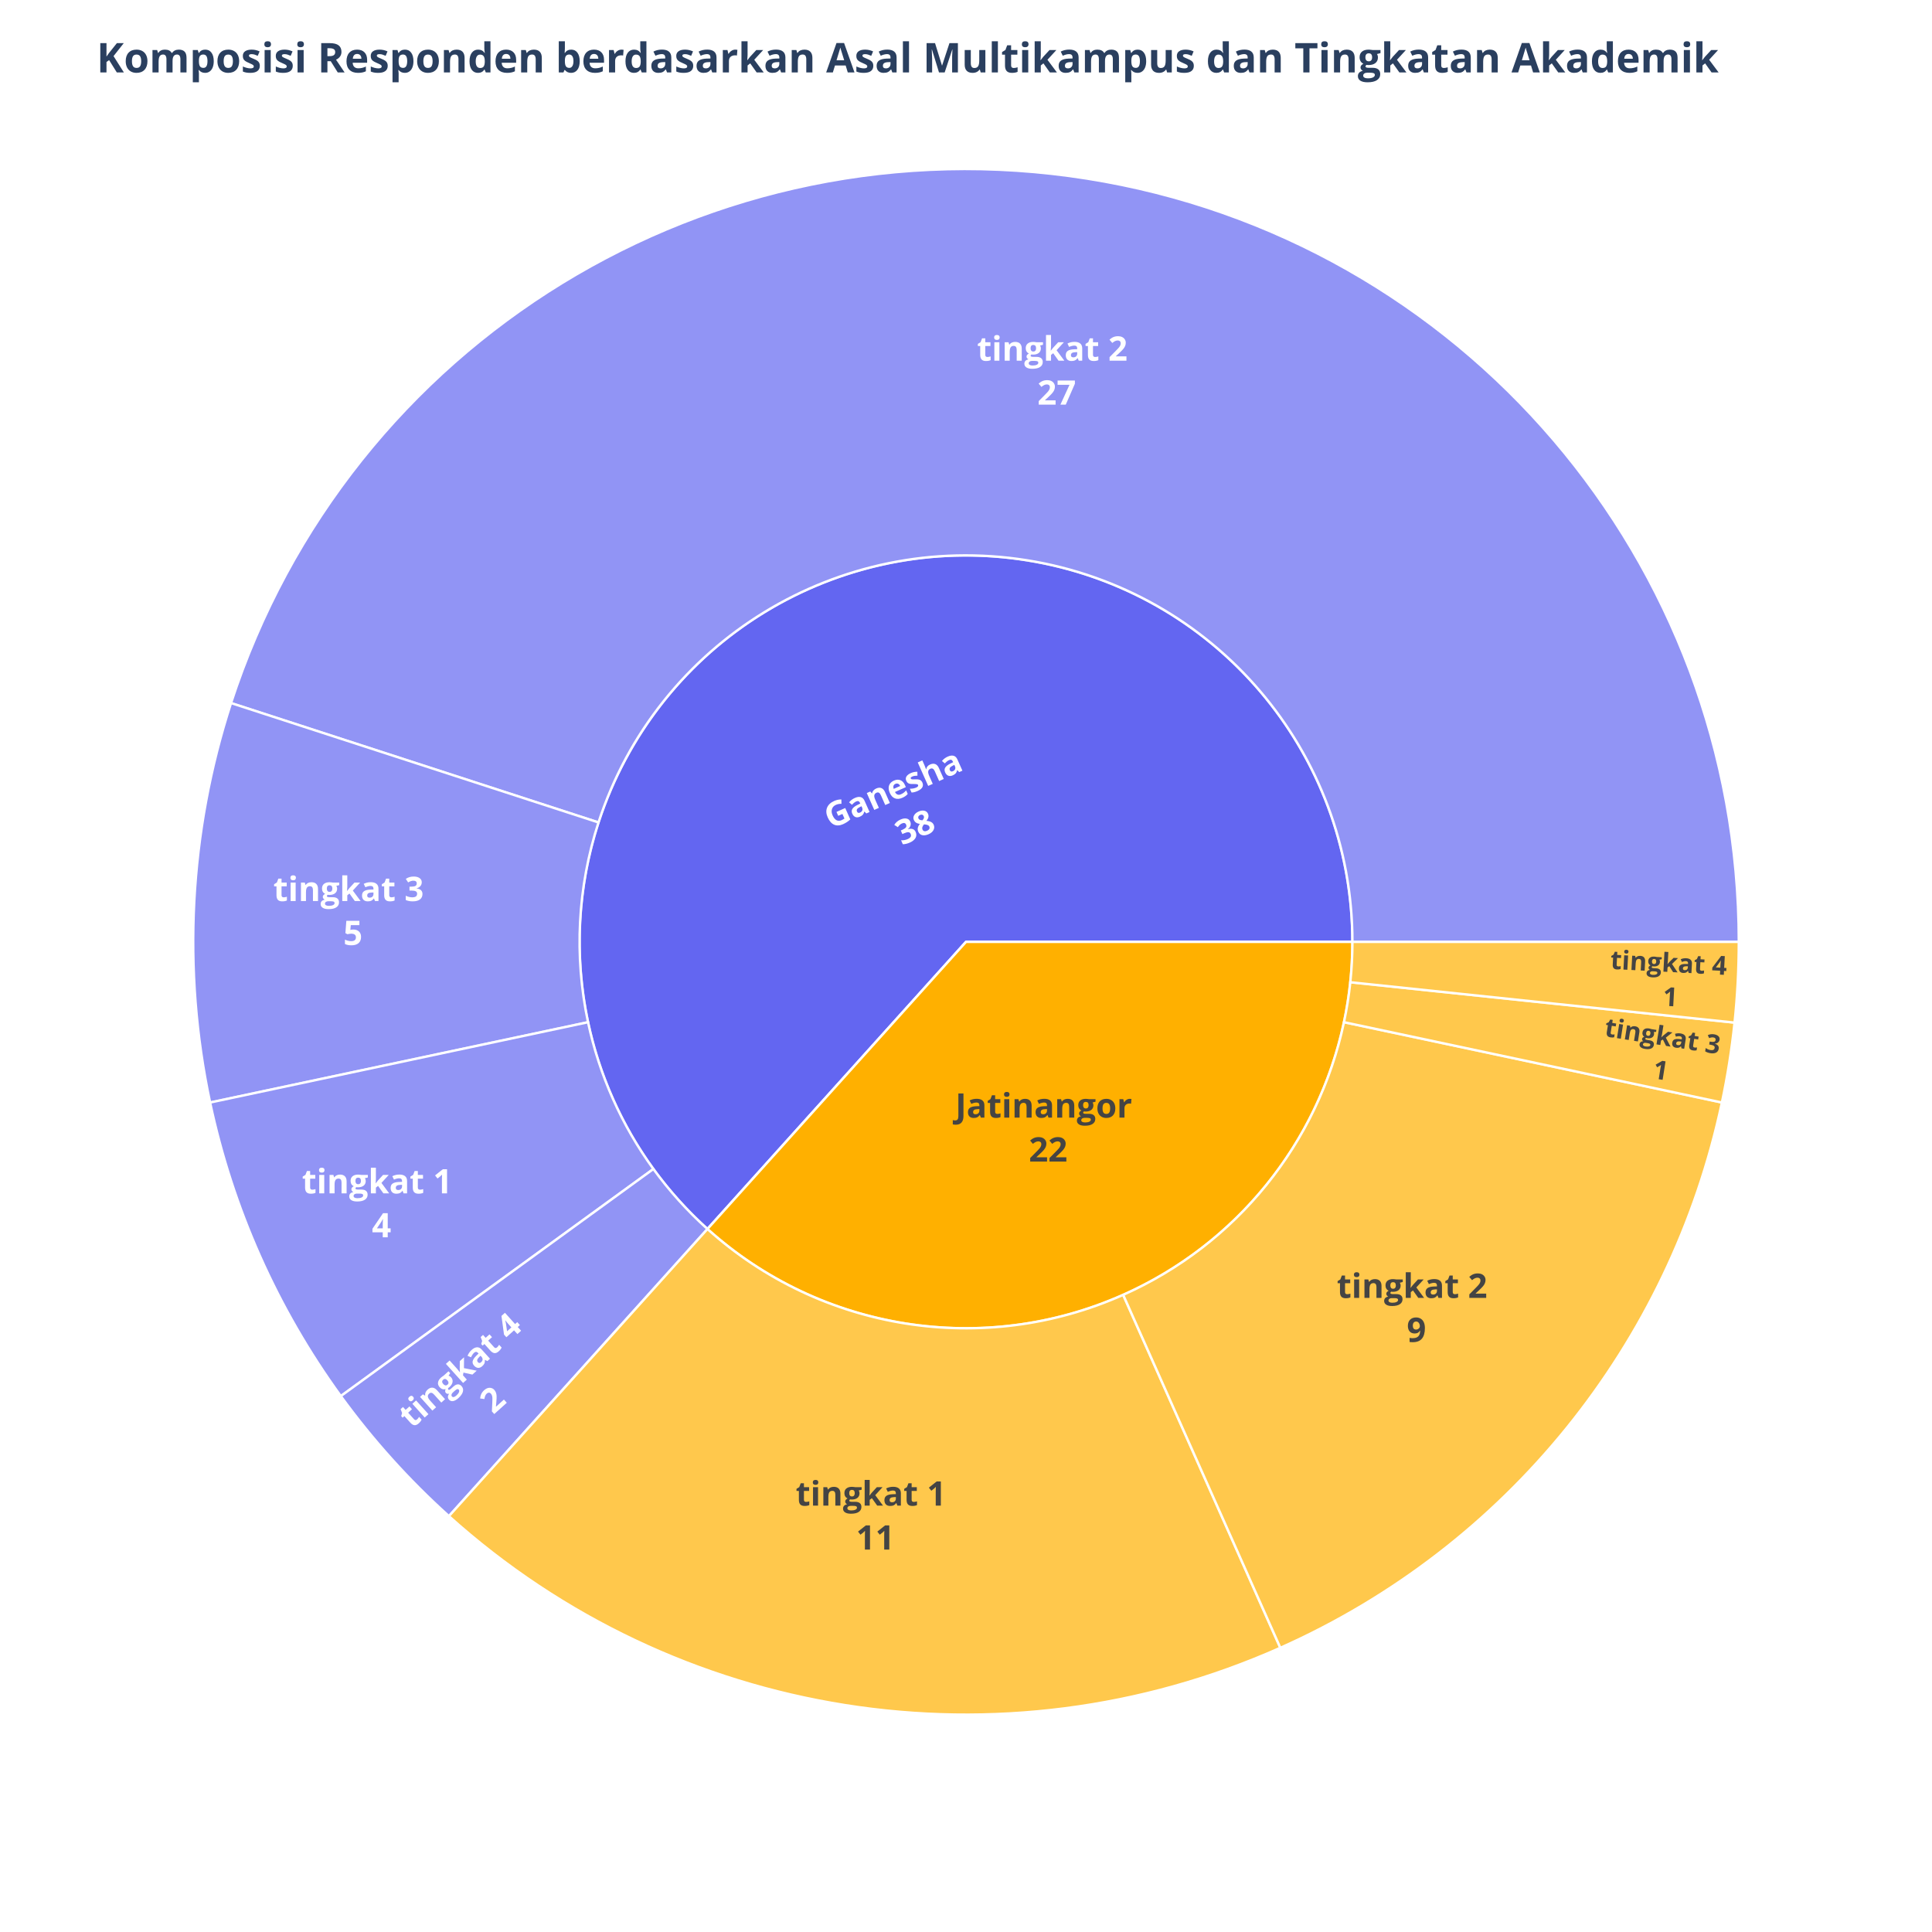
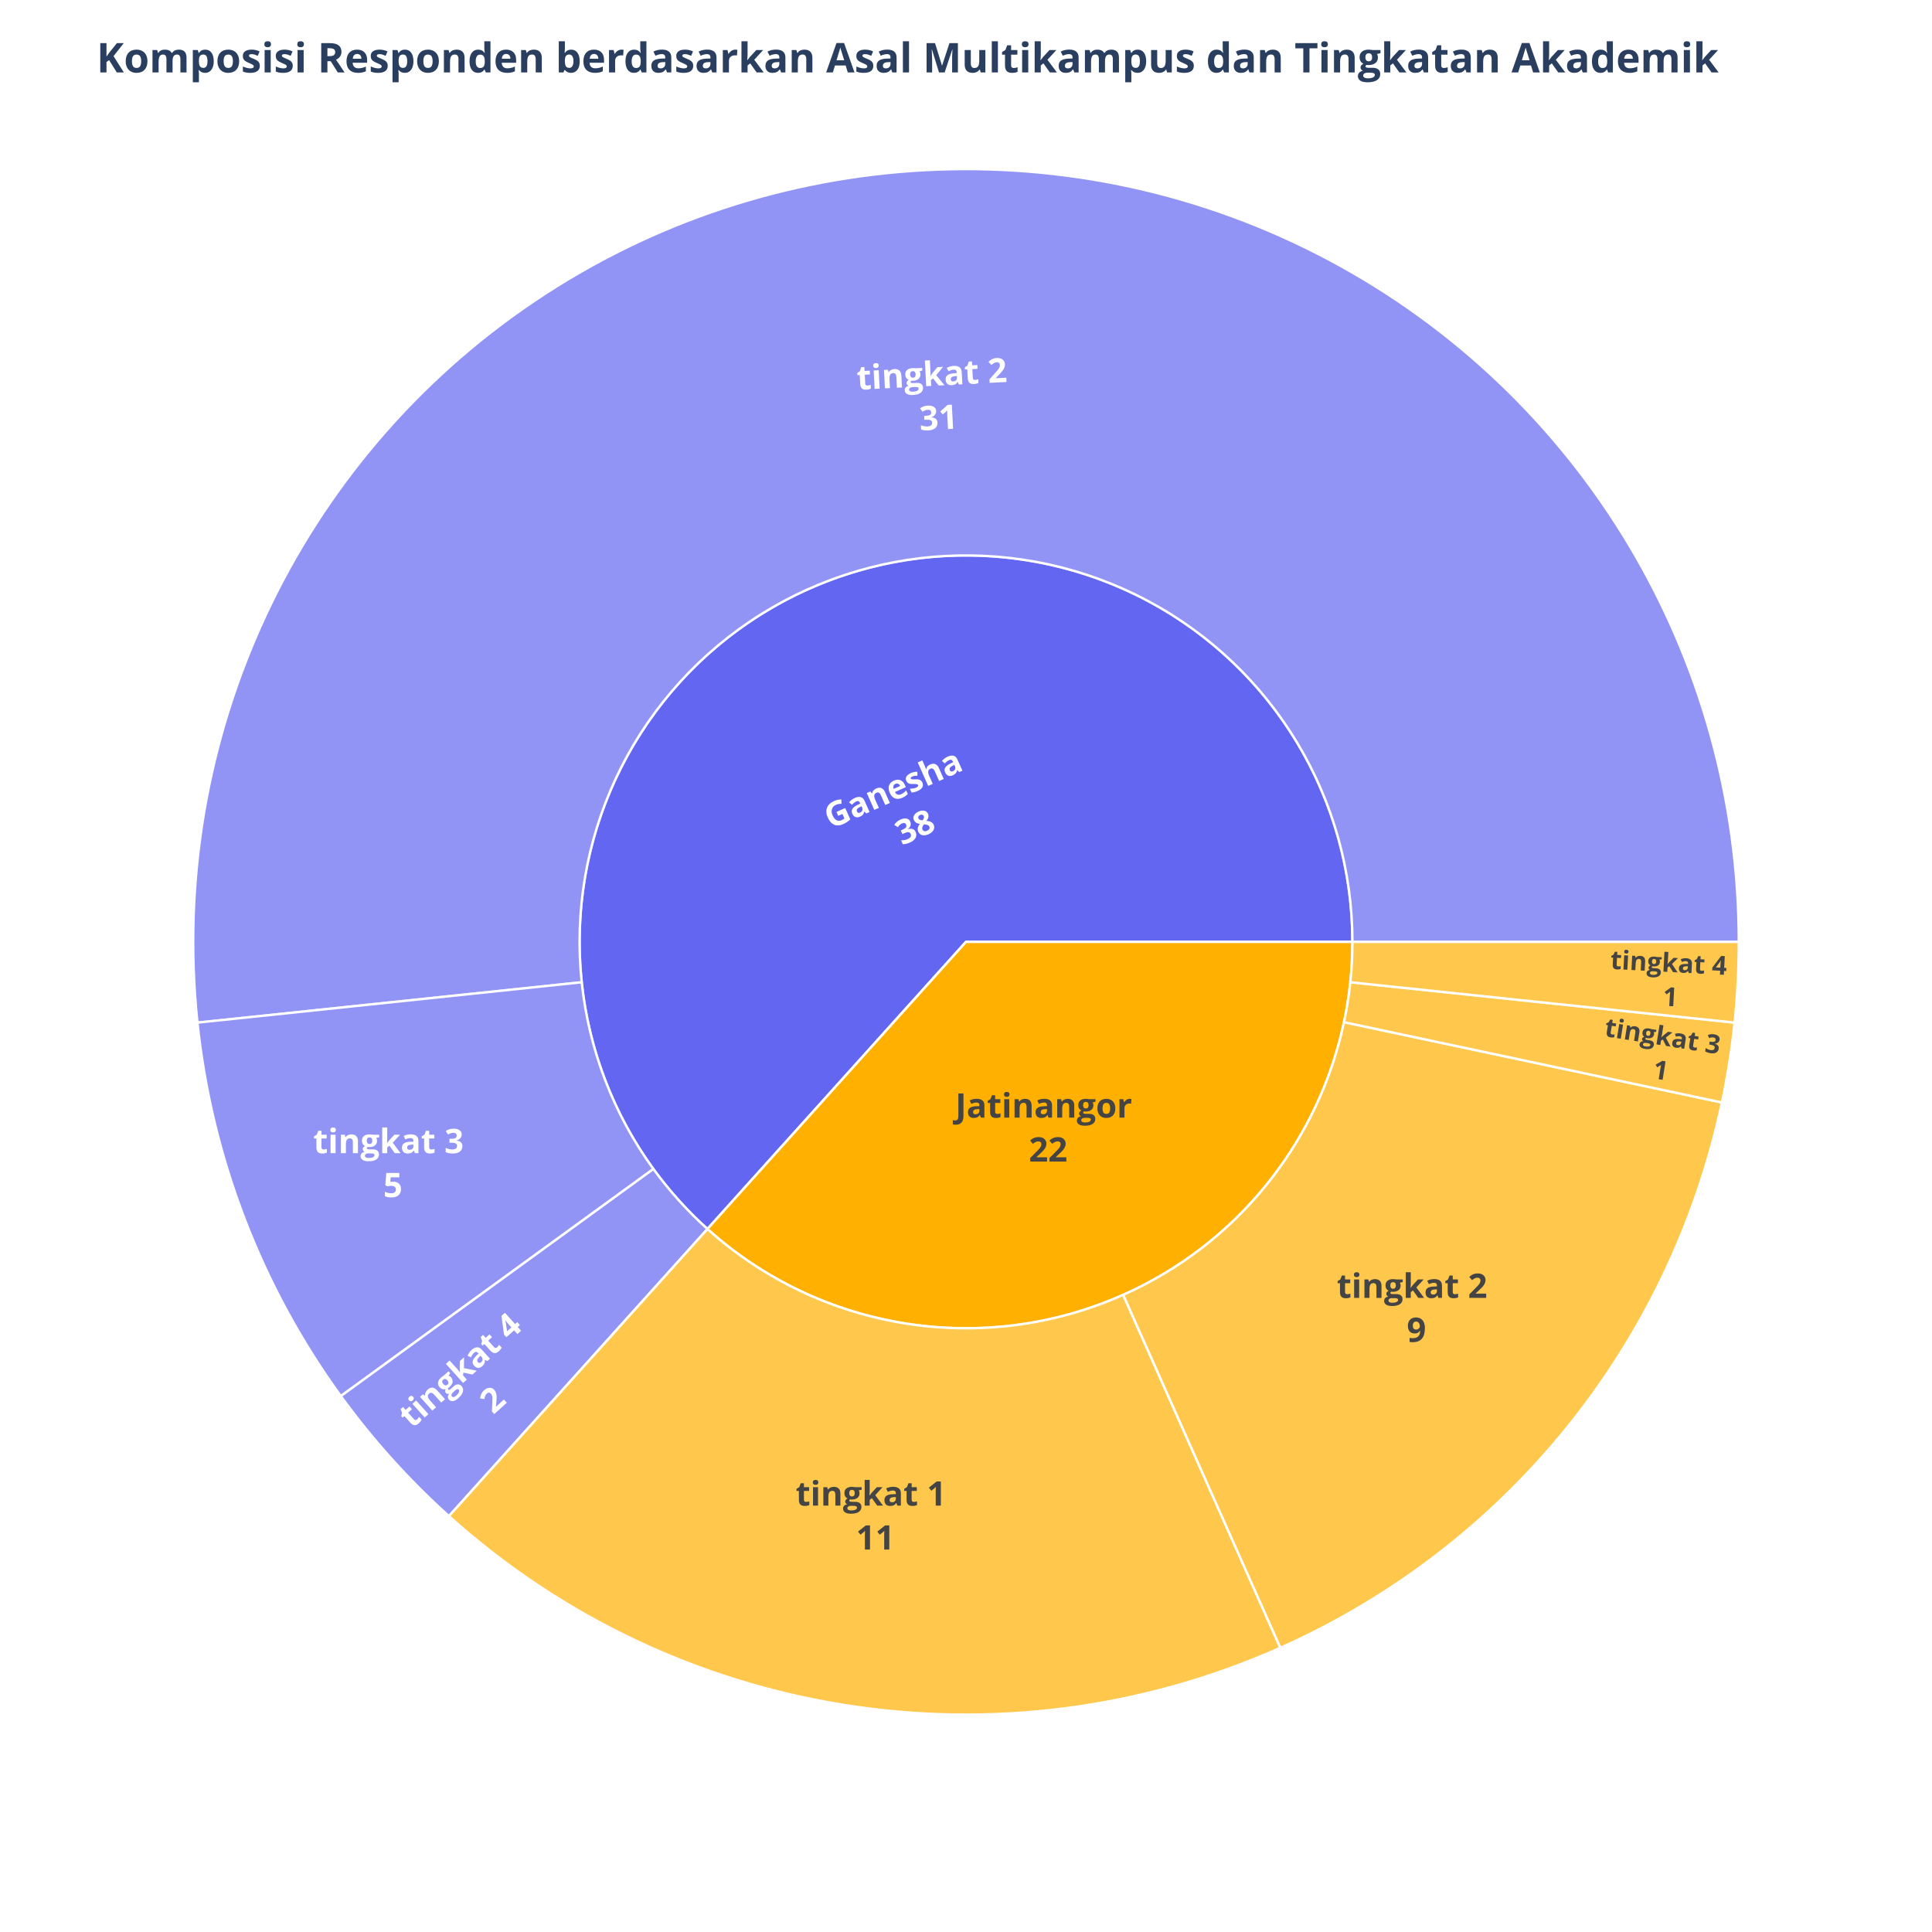
<svg xmlns="http://www.w3.org/2000/svg" class="main-svg" width="800" height="800" style="" viewBox="0 0 800 800">
  <rect x="0" y="0" width="800" height="800" style="fill: rgb(255, 255, 255); fill-opacity: 1;" />
-   <defs id="defs-cfc009">
+   <defs id="defs-3d07f7">
    <g class="clips" />
    <g class="gradients" />
    <g class="patterns" />
  </defs>
  <g class="bglayer" />
  <g class="layer-below">
    <g class="imagelayer" />
    <g class="shapelayer" />
  </g>
  <g class="cartesianlayer" />
  <g class="polarlayer" />
  <g class="smithlayer" />
  <g class="ternarylayer" />
  <g class="geolayer" />
  <g class="funnelarealayer" />
  <g class="pielayer" />
  <g class="iciclelayer" />
  <g class="treemaplayer" />
  <g class="sunburstlayer">
    <g class="trace sunburst" stroke-linejoin="round" style="opacity: 1;">
      <g class="slice cursor-pointer">
        <path class="surface" d="M400,390L560,390A160,160 0,1,0 292.939,508.903L400,390A0,0 0,1,1 400,390Z" style="pointer-events: none; stroke-width: 1; fill: rgb(99, 102, 241); fill-opacity: 1; stroke: rgb(255, 255, 255); stroke-opacity: 1;" />
        <g class="slicetext">
          <text data-notex="1" class="slicetext" text-anchor="middle" x="0" y="0" style="font-family: 'Open Sans', verdana, arial, sans-serif; font-size: 14px; fill: rgb(255, 255, 255); fill-opacity: 1; font-weight: bold; white-space: pre;" transform="translate(373.4174,330.2944)rotate(-24)">
            <tspan class="line" dy="0em" x="0" y="0">Ganesha</tspan>
            <tspan class="line" dy="1.3em" x="0" y="0">38</tspan>
          </text>
        </g>
      </g>
      <g class="slice cursor-pointer">
        <path class="surface" d="M400,390L292.939,508.903A160,160 0,0,0 560,390L400,390A0,0 0,0,1 400,390Z" style="pointer-events: none; stroke-width: 1; fill: rgb(255, 176, 0); fill-opacity: 1; stroke: rgb(255, 255, 255); stroke-opacity: 1;" />
        <g class="slicetext">
          <text data-notex="1" class="slicetext" text-anchor="middle" x="0" y="0" style="font-family: 'Open Sans', verdana, arial, sans-serif; font-size: 14px; fill: rgb(68, 68, 68); fill-opacity: 1; font-weight: bold; white-space: pre;" transform="translate(434.009,462.784)">
            <tspan class="line" dy="0em" x="0" y="0">Jatinangor</tspan>
            <tspan class="line" dy="1.3em" x="0" y="0">22</tspan>
          </text>
        </g>
      </g>
      <g class="slice">
-         <path class="surface" d="M560,390L720,390A320,320 0,0,0 95.662,291.115L247.831,340.557A160,160 0,0,1 560,390Z" style="pointer-events: none; stroke-width: 1; fill: rgb(99, 102, 241); fill-opacity: 1; stroke: rgb(255, 255, 255); stroke-opacity: 1; opacity: 0.7;" />
+         <path class="surface" d="M560,390L720,390A320,320 0,1,0 81.753,423.449L240.876,406.725A160,160 0,1,1 560,390Z" style="pointer-events: none; stroke-width: 1; fill: rgb(99, 102, 241); fill-opacity: 1; stroke: rgb(255, 255, 255); stroke-opacity: 1; opacity: 0.7;" />
        <g class="slicetext">
-           <text data-notex="1" class="slicetext" text-anchor="middle" x="0" y="0" style="font-family: 'Open Sans', verdana, arial, sans-serif; font-size: 14px; fill: rgb(255, 255, 255); fill-opacity: 1; font-weight: bold; white-space: pre;" transform="translate(437.5443,149.3532)">
+           <text data-notex="1" class="slicetext" text-anchor="middle" x="0" y="0" style="font-family: 'Open Sans', verdana, arial, sans-serif; font-size: 14px; fill: rgb(255, 255, 255); fill-opacity: 1; font-weight: bold; white-space: pre;" transform="translate(387.9296,159.6838)rotate(-3)">
            <tspan class="line" dy="0em" x="0" y="0">tingkat 2</tspan>
-             <tspan class="line" dy="1.3em" x="0" y="0">27</tspan>
+             <tspan class="line" dy="1.3em" x="0" y="0">31</tspan>
          </text>
        </g>
      </g>
      <g class="slice">
-         <path class="surface" d="M247.831,340.557L95.662,291.115A320,320 0,0,0 86.993,456.532L243.496,423.266A160,160 0,0,1 247.831,340.557Z" style="pointer-events: none; stroke-width: 1; fill: rgb(99, 102, 241); fill-opacity: 1; stroke: rgb(255, 255, 255); stroke-opacity: 1; opacity: 0.7;" />
+         <path class="surface" d="M240.876,406.725L81.753,423.449A320,320 0,0,0 141.115,578.091L270.557,484.046A160,160 0,0,1 240.876,406.725Z" style="pointer-events: none; stroke-width: 1; fill: rgb(99, 102, 241); fill-opacity: 1; stroke: rgb(255, 255, 255); stroke-opacity: 1; opacity: 0.7;" />
        <g class="slicetext">
-           <text data-notex="1" class="slicetext" text-anchor="middle" x="0" y="0" style="font-family: 'Open Sans', verdana, arial, sans-serif; font-size: 14px; fill: rgb(255, 255, 255); fill-opacity: 1; font-weight: bold; white-space: pre;" transform="translate(146.1419,373.0943)">
+           <text data-notex="1" class="slicetext" text-anchor="middle" x="0" y="0" style="font-family: 'Open Sans', verdana, arial, sans-serif; font-size: 14px; fill: rgb(255, 255, 255); fill-opacity: 1; font-weight: bold; white-space: pre;" transform="translate(162.6778,477.4979)">
            <tspan class="line" dy="0em" x="0" y="0">tingkat 3</tspan>
            <tspan class="line" dy="1.3em" x="0" y="0">5</tspan>
-           </text>
-         </g>
-       </g>
-       <g class="slice">
-         <path class="surface" d="M243.496,423.266L86.993,456.532A320,320 0,0,0 141.115,578.091L270.557,484.046A160,160 0,0,1 243.496,423.266Z" style="pointer-events: none; stroke-width: 1; fill: rgb(99, 102, 241); fill-opacity: 1; stroke: rgb(255, 255, 255); stroke-opacity: 1; opacity: 0.7;" />
-         <g class="slicetext">
-           <text data-notex="1" class="slicetext" text-anchor="middle" x="0" y="0" style="font-family: 'Open Sans', verdana, arial, sans-serif; font-size: 14px; fill: rgb(255, 255, 255); fill-opacity: 1; font-weight: bold; white-space: pre;" transform="translate(157.9835,494.1511)">
-             <tspan class="line" dy="0em" x="0" y="0">tingkat 1</tspan>
-             <tspan class="line" dy="1.3em" x="0" y="0">4</tspan>
          </text>
        </g>
      </g>
      <g class="slice">
        <path class="surface" d="M270.557,484.046L141.115,578.091A320,320 0,0,0 185.878,627.806L292.939,508.903A160,160 0,0,1 270.557,484.046Z" style="pointer-events: none; stroke-width: 1; fill: rgb(99, 102, 241); fill-opacity: 1; stroke: rgb(255, 255, 255); stroke-opacity: 1; opacity: 0.7;" />
        <g class="slicetext">
          <text data-notex="1" class="slicetext" text-anchor="middle" x="0" y="0" style="font-family: 'Open Sans', verdana, arial, sans-serif; font-size: 14px; fill: rgb(255, 255, 255); fill-opacity: 1; font-weight: bold; white-space: pre;" transform="translate(195.0383,569.7019)rotate(-42)">
            <tspan class="line" dy="0em" x="0" y="0">tingkat 4</tspan>
            <tspan class="line" dy="1.3em" x="0" y="0">2</tspan>
          </text>
        </g>
      </g>
      <g class="slice">
        <path class="surface" d="M292.939,508.903L185.878,627.806A320,320 0,0,0 530.156,682.335L465.078,536.167A160,160 0,0,1 292.939,508.903Z" style="pointer-events: none; stroke-width: 1; fill: rgb(255, 176, 0); fill-opacity: 1; stroke: rgb(255, 255, 255); stroke-opacity: 1; opacity: 0.7;" />
        <g class="slicetext">
          <text data-notex="1" class="slicetext" text-anchor="middle" x="0" y="0" style="font-family: 'Open Sans', verdana, arial, sans-serif; font-size: 14px; fill: rgb(68, 68, 68); fill-opacity: 1; font-weight: bold; white-space: pre;" transform="translate(362.4557,623.4436)">
            <tspan class="line" dy="0em" x="0" y="0">tingkat 1</tspan>
            <tspan class="line" dy="1.3em" x="0" y="0">11</tspan>
          </text>
        </g>
      </g>
      <g class="slice">
        <path class="surface" d="M465.078,536.167L530.156,682.335A320,320 0,0,0 713.007,456.532L556.504,423.266A160,160 0,0,1 465.078,536.167Z" style="pointer-events: none; stroke-width: 1; fill: rgb(255, 176, 0); fill-opacity: 1; stroke: rgb(255, 255, 255); stroke-opacity: 1; opacity: 0.7;" />
        <g class="slicetext">
          <text data-notex="1" class="slicetext" text-anchor="middle" x="0" y="0" style="font-family: 'Open Sans', verdana, arial, sans-serif; font-size: 14px; fill: rgb(68, 68, 68); fill-opacity: 1; font-weight: bold; white-space: pre;" transform="translate(586.515,537.4353)">
            <tspan class="line" dy="0em" x="0" y="0">tingkat 2</tspan>
            <tspan class="line" dy="1.3em" x="0" y="0">9</tspan>
          </text>
        </g>
      </g>
      <g class="slice">
        <path class="surface" d="M556.504,423.266L713.007,456.532A320,320 0,0,0 718.247,423.449L559.124,406.725A160,160 0,0,1 556.504,423.266Z" style="pointer-events: none; stroke-width: 1; fill: rgb(255, 176, 0); fill-opacity: 1; stroke: rgb(255, 255, 255); stroke-opacity: 1; opacity: 0.7;" />
        <g class="slicetext">
          <text data-notex="1" class="slicetext" text-anchor="middle" x="0" y="0" style="font-family: 'Open Sans', verdana, arial, sans-serif; font-size: 14px; fill: rgb(68, 68, 68); fill-opacity: 1; font-weight: bold; white-space: pre;" transform="translate(689.291,432.9937)scale(0.7748493)rotate(9)">
            <tspan class="line" dy="0em" x="0" y="0">tingkat 3</tspan>
            <tspan class="line" dy="1.3em" x="0" y="0">1</tspan>
          </text>
        </g>
      </g>
      <g class="slice">
        <path class="surface" d="M559.124,406.725L718.247,423.449A320,320 0,0,0 720,390L560,390A160,160 0,0,1 559.124,406.725Z" style="pointer-events: none; stroke-width: 1; fill: rgb(255, 176, 0); fill-opacity: 1; stroke: rgb(255, 255, 255); stroke-opacity: 1; opacity: 0.7;" />
        <g class="slicetext">
          <text data-notex="1" class="slicetext" text-anchor="middle" x="0" y="0" style="font-family: 'Open Sans', verdana, arial, sans-serif; font-size: 14px; fill: rgb(68, 68, 68); fill-opacity: 1; font-weight: bold; white-space: pre;" transform="translate(692.2003,402.5191)scale(0.7748493)rotate(3)">
            <tspan class="line" dy="0em" x="0" y="0">tingkat 4</tspan>
            <tspan class="line" dy="1.3em" x="0" y="0">1</tspan>
          </text>
        </g>
      </g>
    </g>
  </g>
  <g class="glimages" />
-   <defs id="topdefs-cfc009">
+   <defs id="topdefs-3d07f7">
    <g class="clips" />
  </defs>
  <g class="layer-above">
    <g class="imagelayer" />
    <g class="shapelayer" />
  </g>
  <g class="infolayer">
    <g class="g-gtitle">
      <text class="gtitle" x="40" y="30" text-anchor="start" dy="0em" style="font-family: 'Open Sans', verdana, arial, sans-serif; font-size: 17px; fill: rgb(42, 63, 95); opacity: 1; white-space: pre;">
        <tspan style="font-weight:bold">Komposisi Responden berdasarkan Asal Multikampus dan Tingkatan Akademik</tspan>
      </text>
    </g>
  </g>
</svg>
